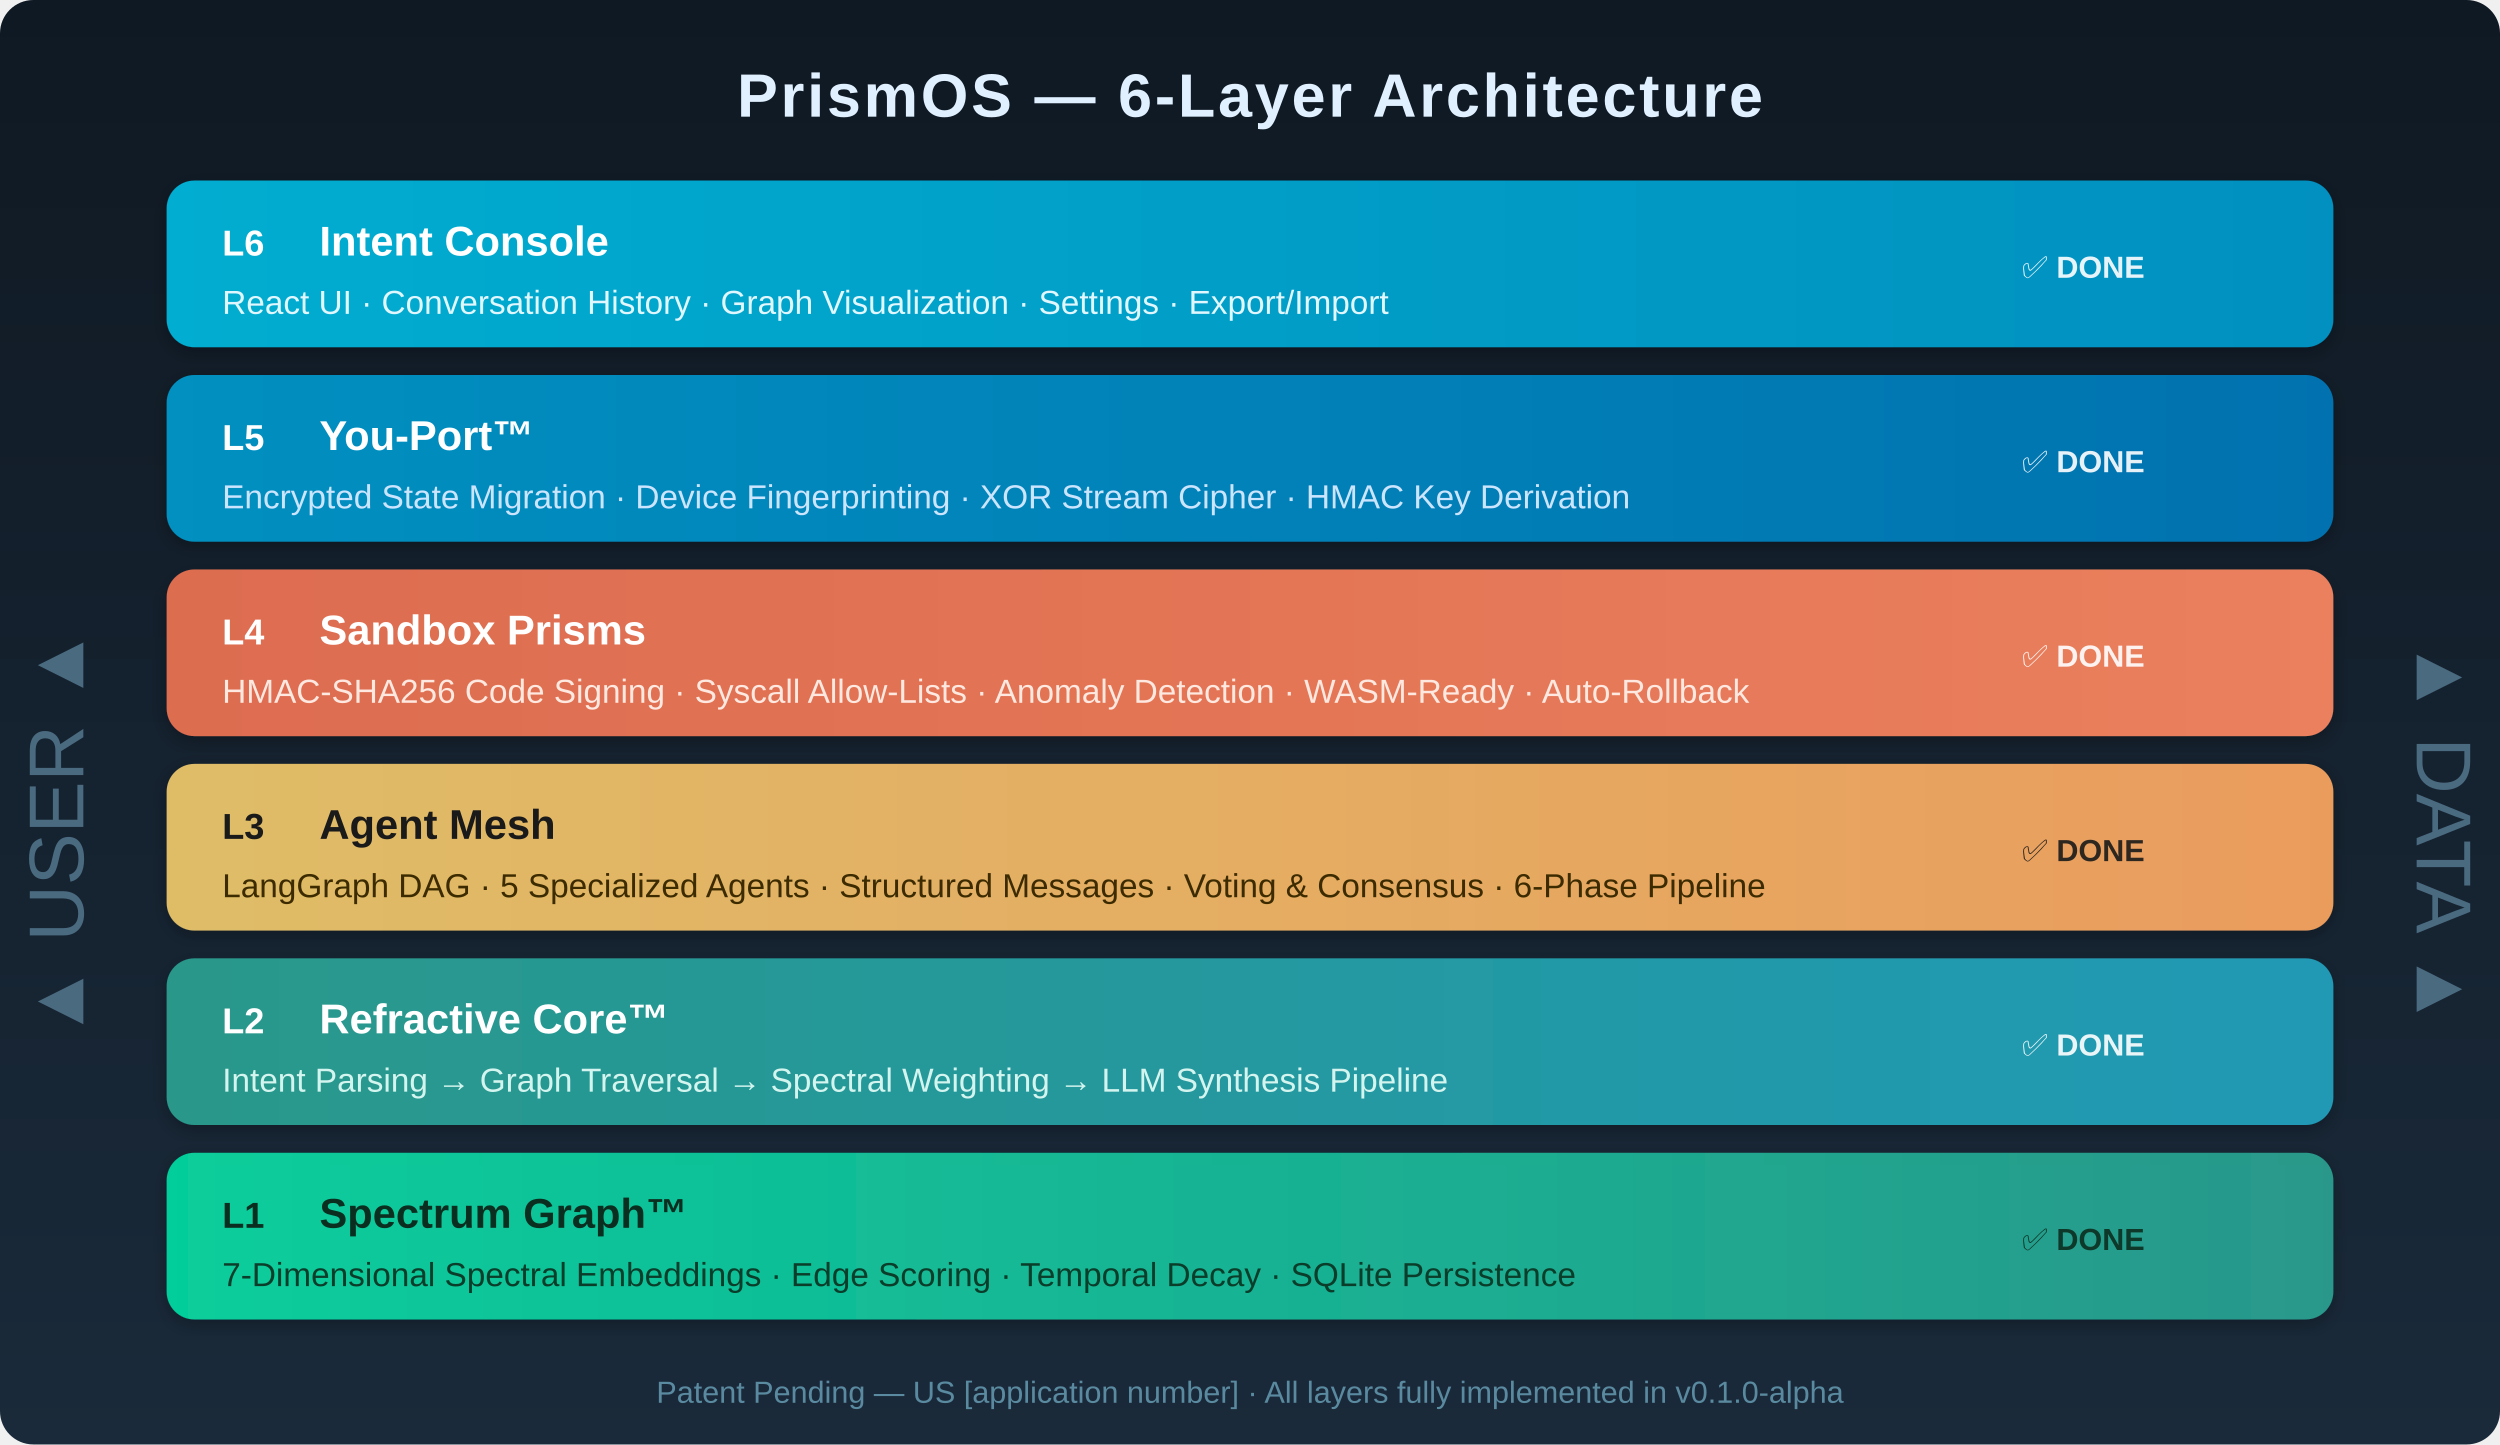
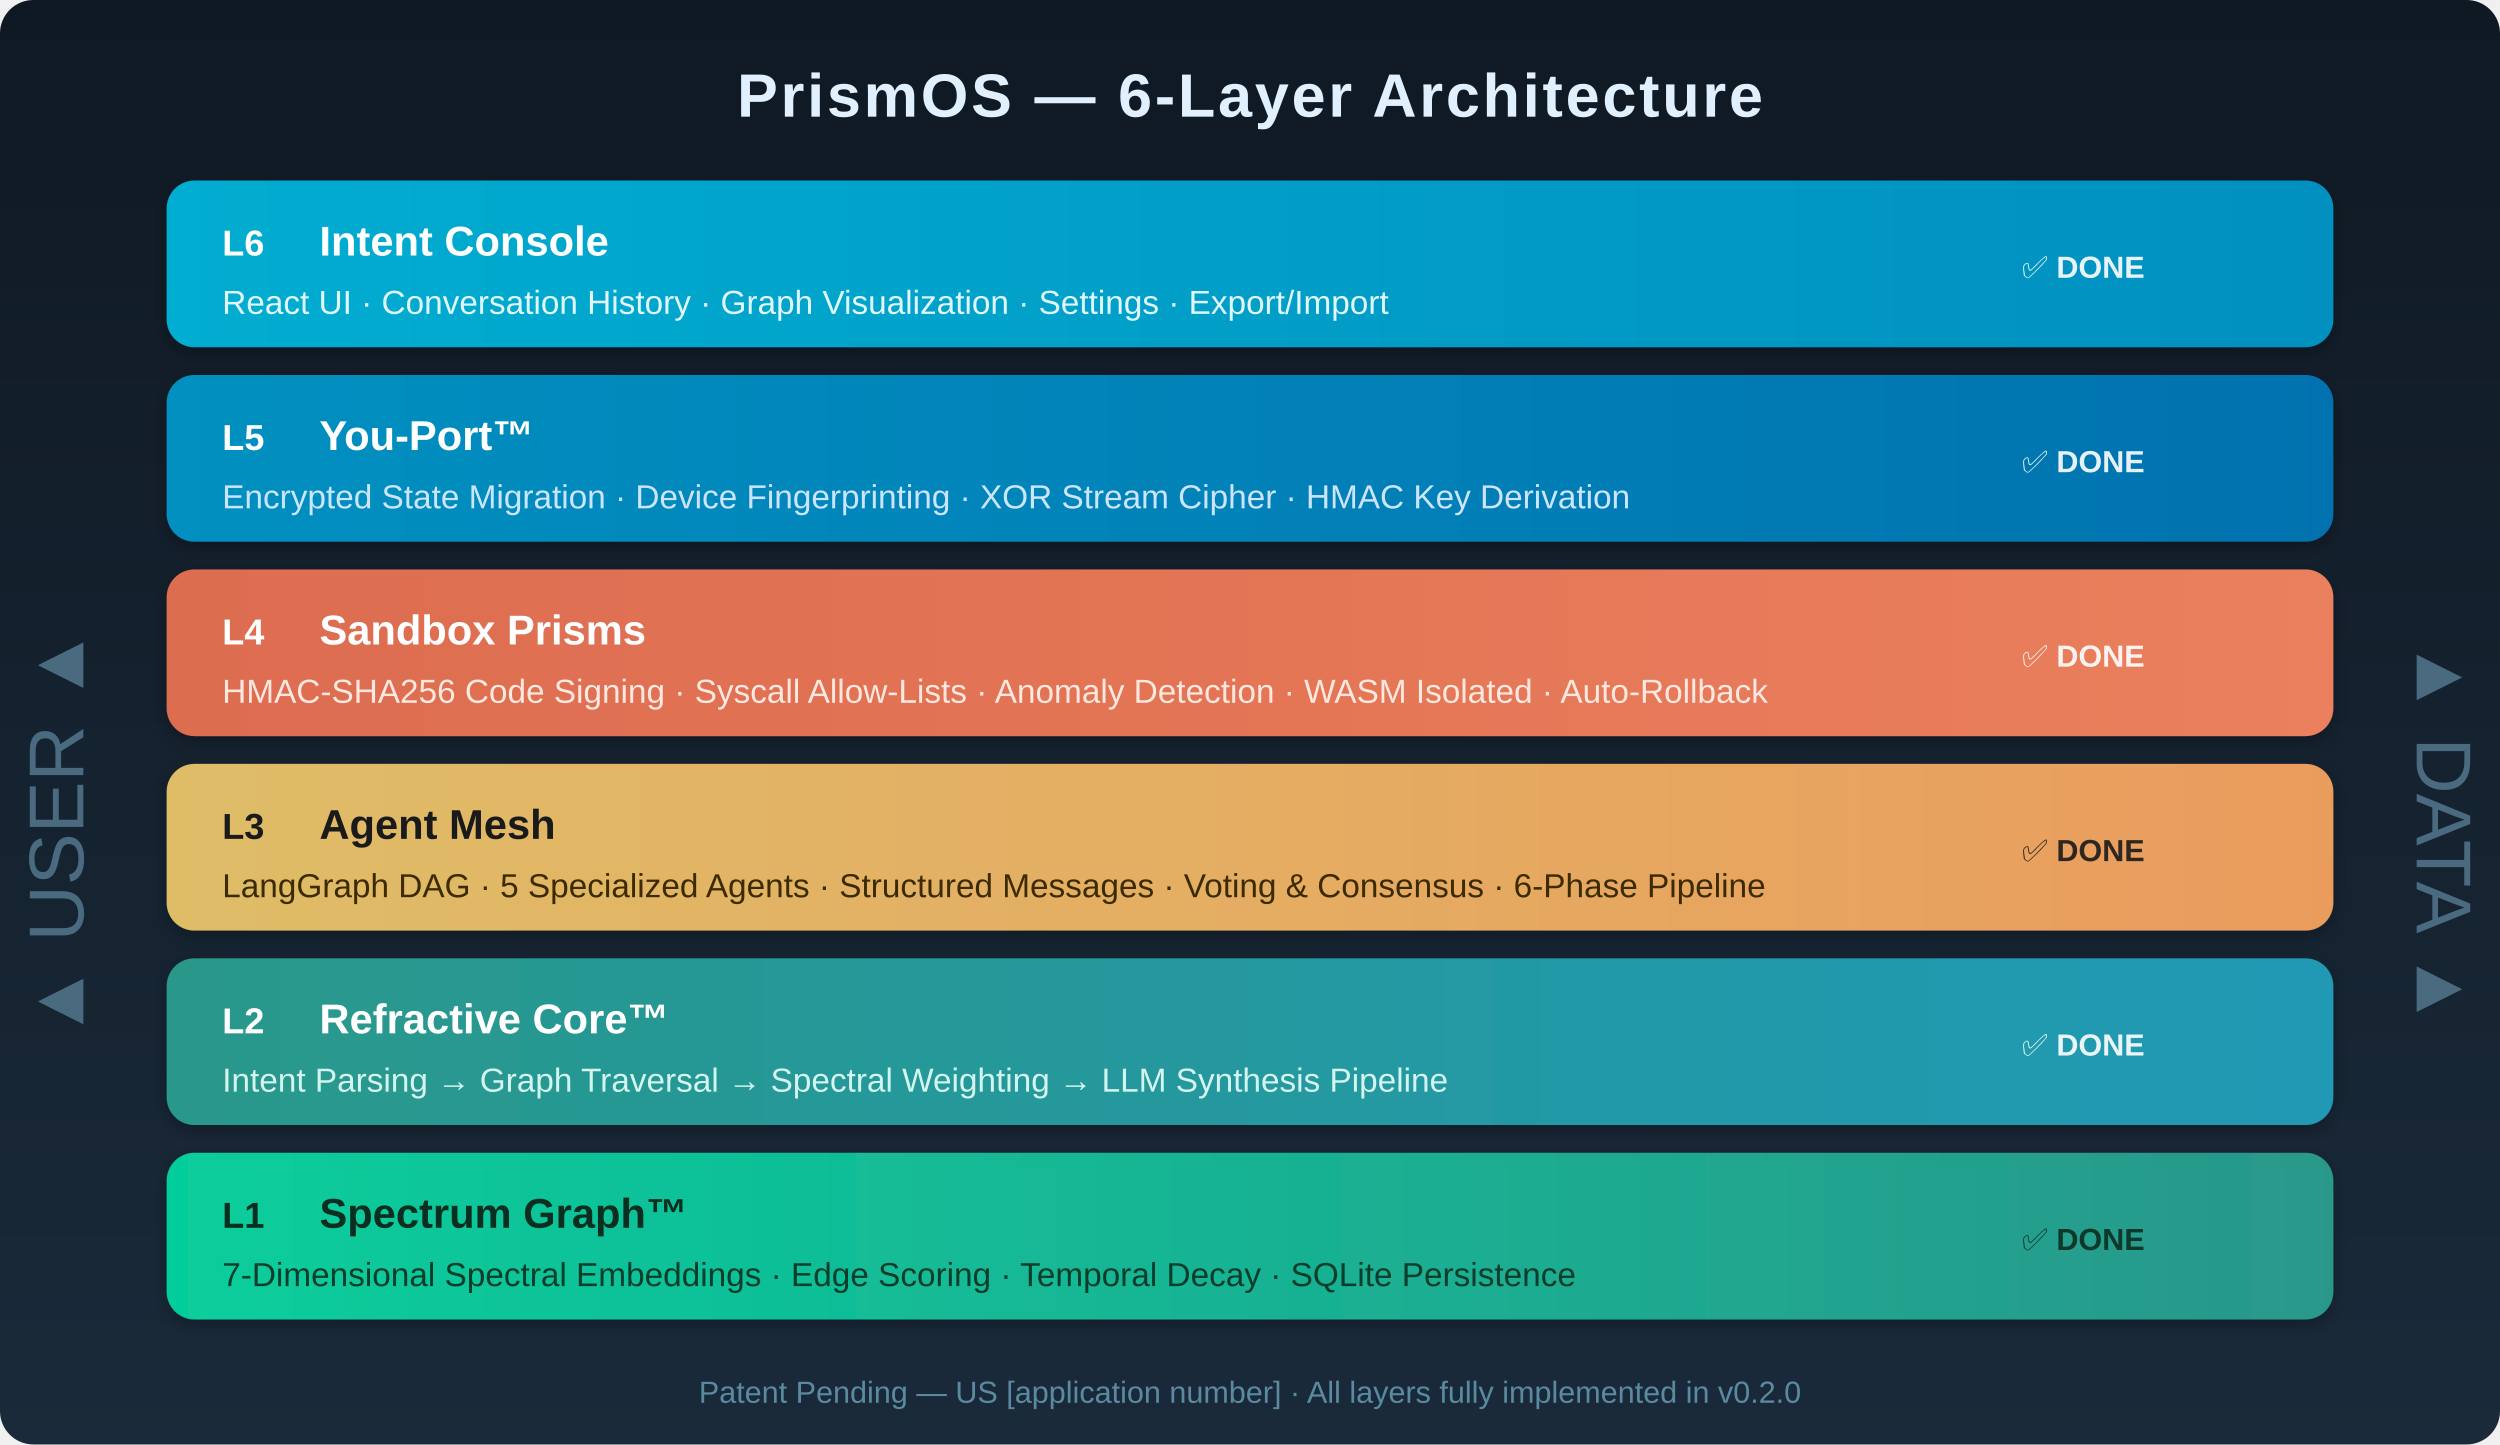
<svg xmlns="http://www.w3.org/2000/svg" viewBox="0 0 900 520" font-family="'Segoe UI', Arial, sans-serif">
  <defs>
    <linearGradient id="bg" x1="0%" y1="0%" x2="0%" y2="100%">
      <stop offset="0%" style="stop-color:#0f1923" />
      <stop offset="100%" style="stop-color:#1a2a3a" />
    </linearGradient>
    <linearGradient id="l6" x1="0%" y1="0%" x2="100%" y2="0%">
      <stop offset="0%" style="stop-color:#00b4d8" />
      <stop offset="100%" style="stop-color:#0096c7" />
    </linearGradient>
    <linearGradient id="l5" x1="0%" y1="0%" x2="100%" y2="0%">
      <stop offset="0%" style="stop-color:#0096c7" />
      <stop offset="100%" style="stop-color:#0077b6" />
    </linearGradient>
    <linearGradient id="l4" x1="0%" y1="0%" x2="100%" y2="0%">
      <stop offset="0%" style="stop-color:#e76f51" />
      <stop offset="100%" style="stop-color:#f4845f" />
    </linearGradient>
    <linearGradient id="l3" x1="0%" y1="0%" x2="100%" y2="0%">
      <stop offset="0%" style="stop-color:#e9c46a" />
      <stop offset="100%" style="stop-color:#f4a261" />
    </linearGradient>
    <linearGradient id="l2" x1="0%" y1="0%" x2="100%" y2="0%">
      <stop offset="0%" style="stop-color:#2a9d8f" />
      <stop offset="100%" style="stop-color:#219ebc" />
    </linearGradient>
    <linearGradient id="l1" x1="0%" y1="0%" x2="100%" y2="0%">
      <stop offset="0%" style="stop-color:#06d6a0" />
      <stop offset="100%" style="stop-color:#2a9d8f" />
    </linearGradient>
    <filter id="shadow">
      <feDropShadow dx="0" dy="2" stdDeviation="3" flood-color="#000" flood-opacity="0.3" />
    </filter>
  </defs>
  <rect width="900" height="520" rx="12" fill="url(#bg)" />
  <text x="450" y="42" text-anchor="middle" fill="#e0f0ff" font-size="22" font-weight="700" letter-spacing="1">PrismOS — 6-Layer Architecture</text>
  <rect x="60" y="65" width="780" height="60" rx="10" fill="url(#l6)" filter="url(#shadow)" opacity="0.95" />
  <text x="80" y="92" fill="#fff" font-size="13" font-weight="700">L6</text>
  <text x="115" y="92" fill="#fff" font-size="15" font-weight="700">Intent Console</text>
  <text x="80" y="113" fill="#e0f7ff" font-size="12">React UI · Conversation History · Graph Visualization · Settings · Export/Import</text>
  <text x="750" y="100" fill="#fff" font-size="11" font-weight="600" text-anchor="middle" opacity="0.9">✅ DONE</text>
  <rect x="60" y="135" width="780" height="60" rx="10" fill="url(#l5)" filter="url(#shadow)" opacity="0.95" />
  <text x="80" y="162" fill="#fff" font-size="13" font-weight="700">L5</text>
  <text x="115" y="162" fill="#fff" font-size="15" font-weight="700">You-Port™</text>
  <text x="80" y="183" fill="#cce5ff" font-size="12">Encrypted State Migration · Device Fingerprinting · XOR Stream Cipher · HMAC Key Derivation</text>
  <text x="750" y="170" fill="#fff" font-size="11" font-weight="600" text-anchor="middle" opacity="0.9">✅ DONE</text>
  <rect x="60" y="205" width="780" height="60" rx="10" fill="url(#l4)" filter="url(#shadow)" opacity="0.95" />
  <text x="80" y="232" fill="#fff" font-size="13" font-weight="700">L4</text>
  <text x="115" y="232" fill="#fff" font-size="15" font-weight="700">Sandbox Prisms</text>
-   <text x="80" y="253" fill="#ffe8e0" font-size="12">HMAC-SHA256 Code Signing · Syscall Allow-Lists · Anomaly Detection · WASM-Ready · Auto-Rollback</text>
+   <text x="80" y="253" fill="#ffe8e0" font-size="12">HMAC-SHA256 Code Signing · Syscall Allow-Lists · Anomaly Detection · WASM Isolated · Auto-Rollback</text>
  <text x="750" y="240" fill="#fff" font-size="11" font-weight="600" text-anchor="middle" opacity="0.9">✅ DONE</text>
  <rect x="60" y="275" width="780" height="60" rx="10" fill="url(#l3)" filter="url(#shadow)" opacity="0.95" />
  <text x="80" y="302" fill="#1a1a1a" font-size="13" font-weight="700">L3</text>
  <text x="115" y="302" fill="#1a1a1a" font-size="15" font-weight="700">Agent Mesh</text>
  <text x="80" y="323" fill="#3d2b00" font-size="12">LangGraph DAG · 5 Specialized Agents · Structured Messages · Voting &amp; Consensus · 6-Phase Pipeline</text>
  <text x="750" y="310" fill="#1a1a1a" font-size="11" font-weight="600" text-anchor="middle" opacity="0.9">✅ DONE</text>
  <rect x="60" y="345" width="780" height="60" rx="10" fill="url(#l2)" filter="url(#shadow)" opacity="0.95" />
  <text x="80" y="372" fill="#fff" font-size="13" font-weight="700">L2</text>
  <text x="115" y="372" fill="#fff" font-size="15" font-weight="700">Refractive Core™</text>
  <text x="80" y="393" fill="#d4f5ef" font-size="12">Intent Parsing → Graph Traversal → Spectral Weighting → LLM Synthesis Pipeline</text>
  <text x="750" y="380" fill="#fff" font-size="11" font-weight="600" text-anchor="middle" opacity="0.9">✅ DONE</text>
  <rect x="60" y="415" width="780" height="60" rx="10" fill="url(#l1)" filter="url(#shadow)" opacity="0.95" />
  <text x="80" y="442" fill="#0a2e1f" font-size="13" font-weight="700">L1</text>
  <text x="115" y="442" fill="#0a2e1f" font-size="15" font-weight="700">Spectrum Graph™</text>
  <text x="80" y="463" fill="#0a3d2a" font-size="12">7-Dimensional Spectral Embeddings · Edge Scoring · Temporal Decay · SQLite Persistence</text>
  <text x="750" y="450" fill="#0a2e1f" font-size="11" font-weight="600" text-anchor="middle" opacity="0.9">✅ DONE</text>
  <text x="30" y="300" fill="#4a6a80" font-size="28" text-anchor="middle" transform="rotate(-90, 30, 300)">▲  USER  ▲</text>
  <text x="870" y="300" fill="#4a6a80" font-size="28" text-anchor="middle" transform="rotate(90, 870, 300)">▲  DATA  ▲</text>
-   <text x="450" y="505" text-anchor="middle" fill="#5a8aa0" font-size="11">Patent Pending — US [application number] · All layers fully implemented in v0.1.0-alpha</text>
+   <text x="450" y="505" text-anchor="middle" fill="#5a8aa0" font-size="11">Patent Pending — US [application number] · All layers fully implemented in v0.2.0</text>
</svg>
